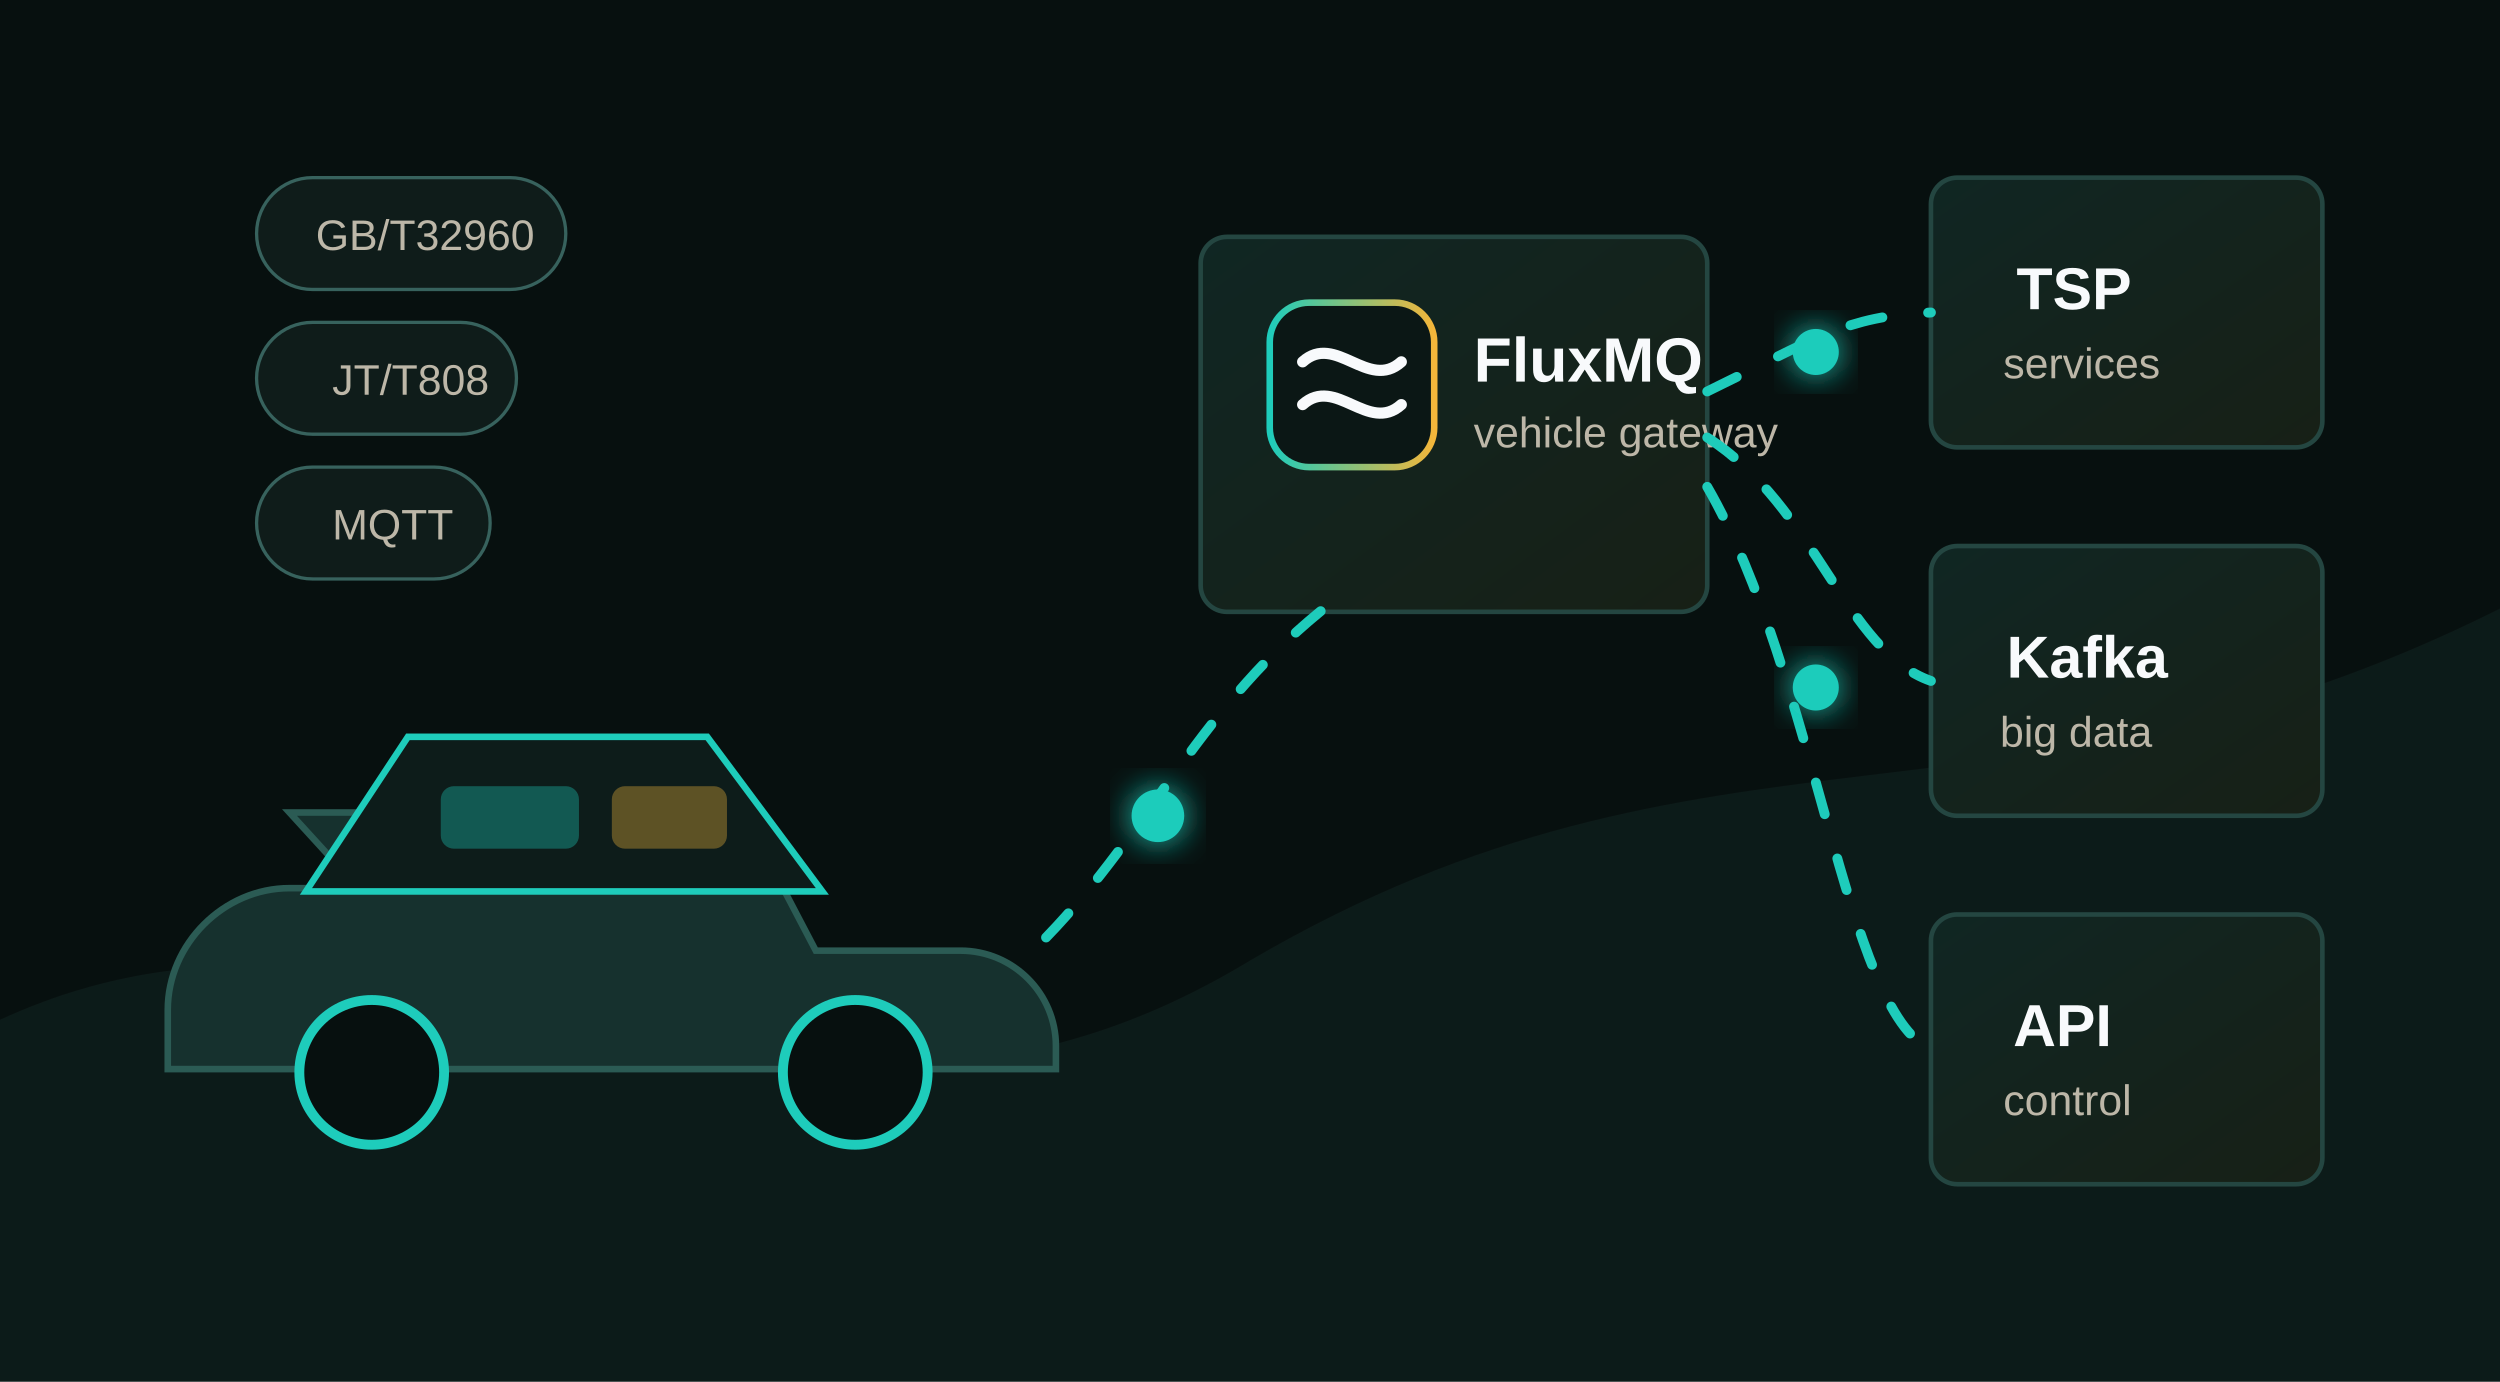
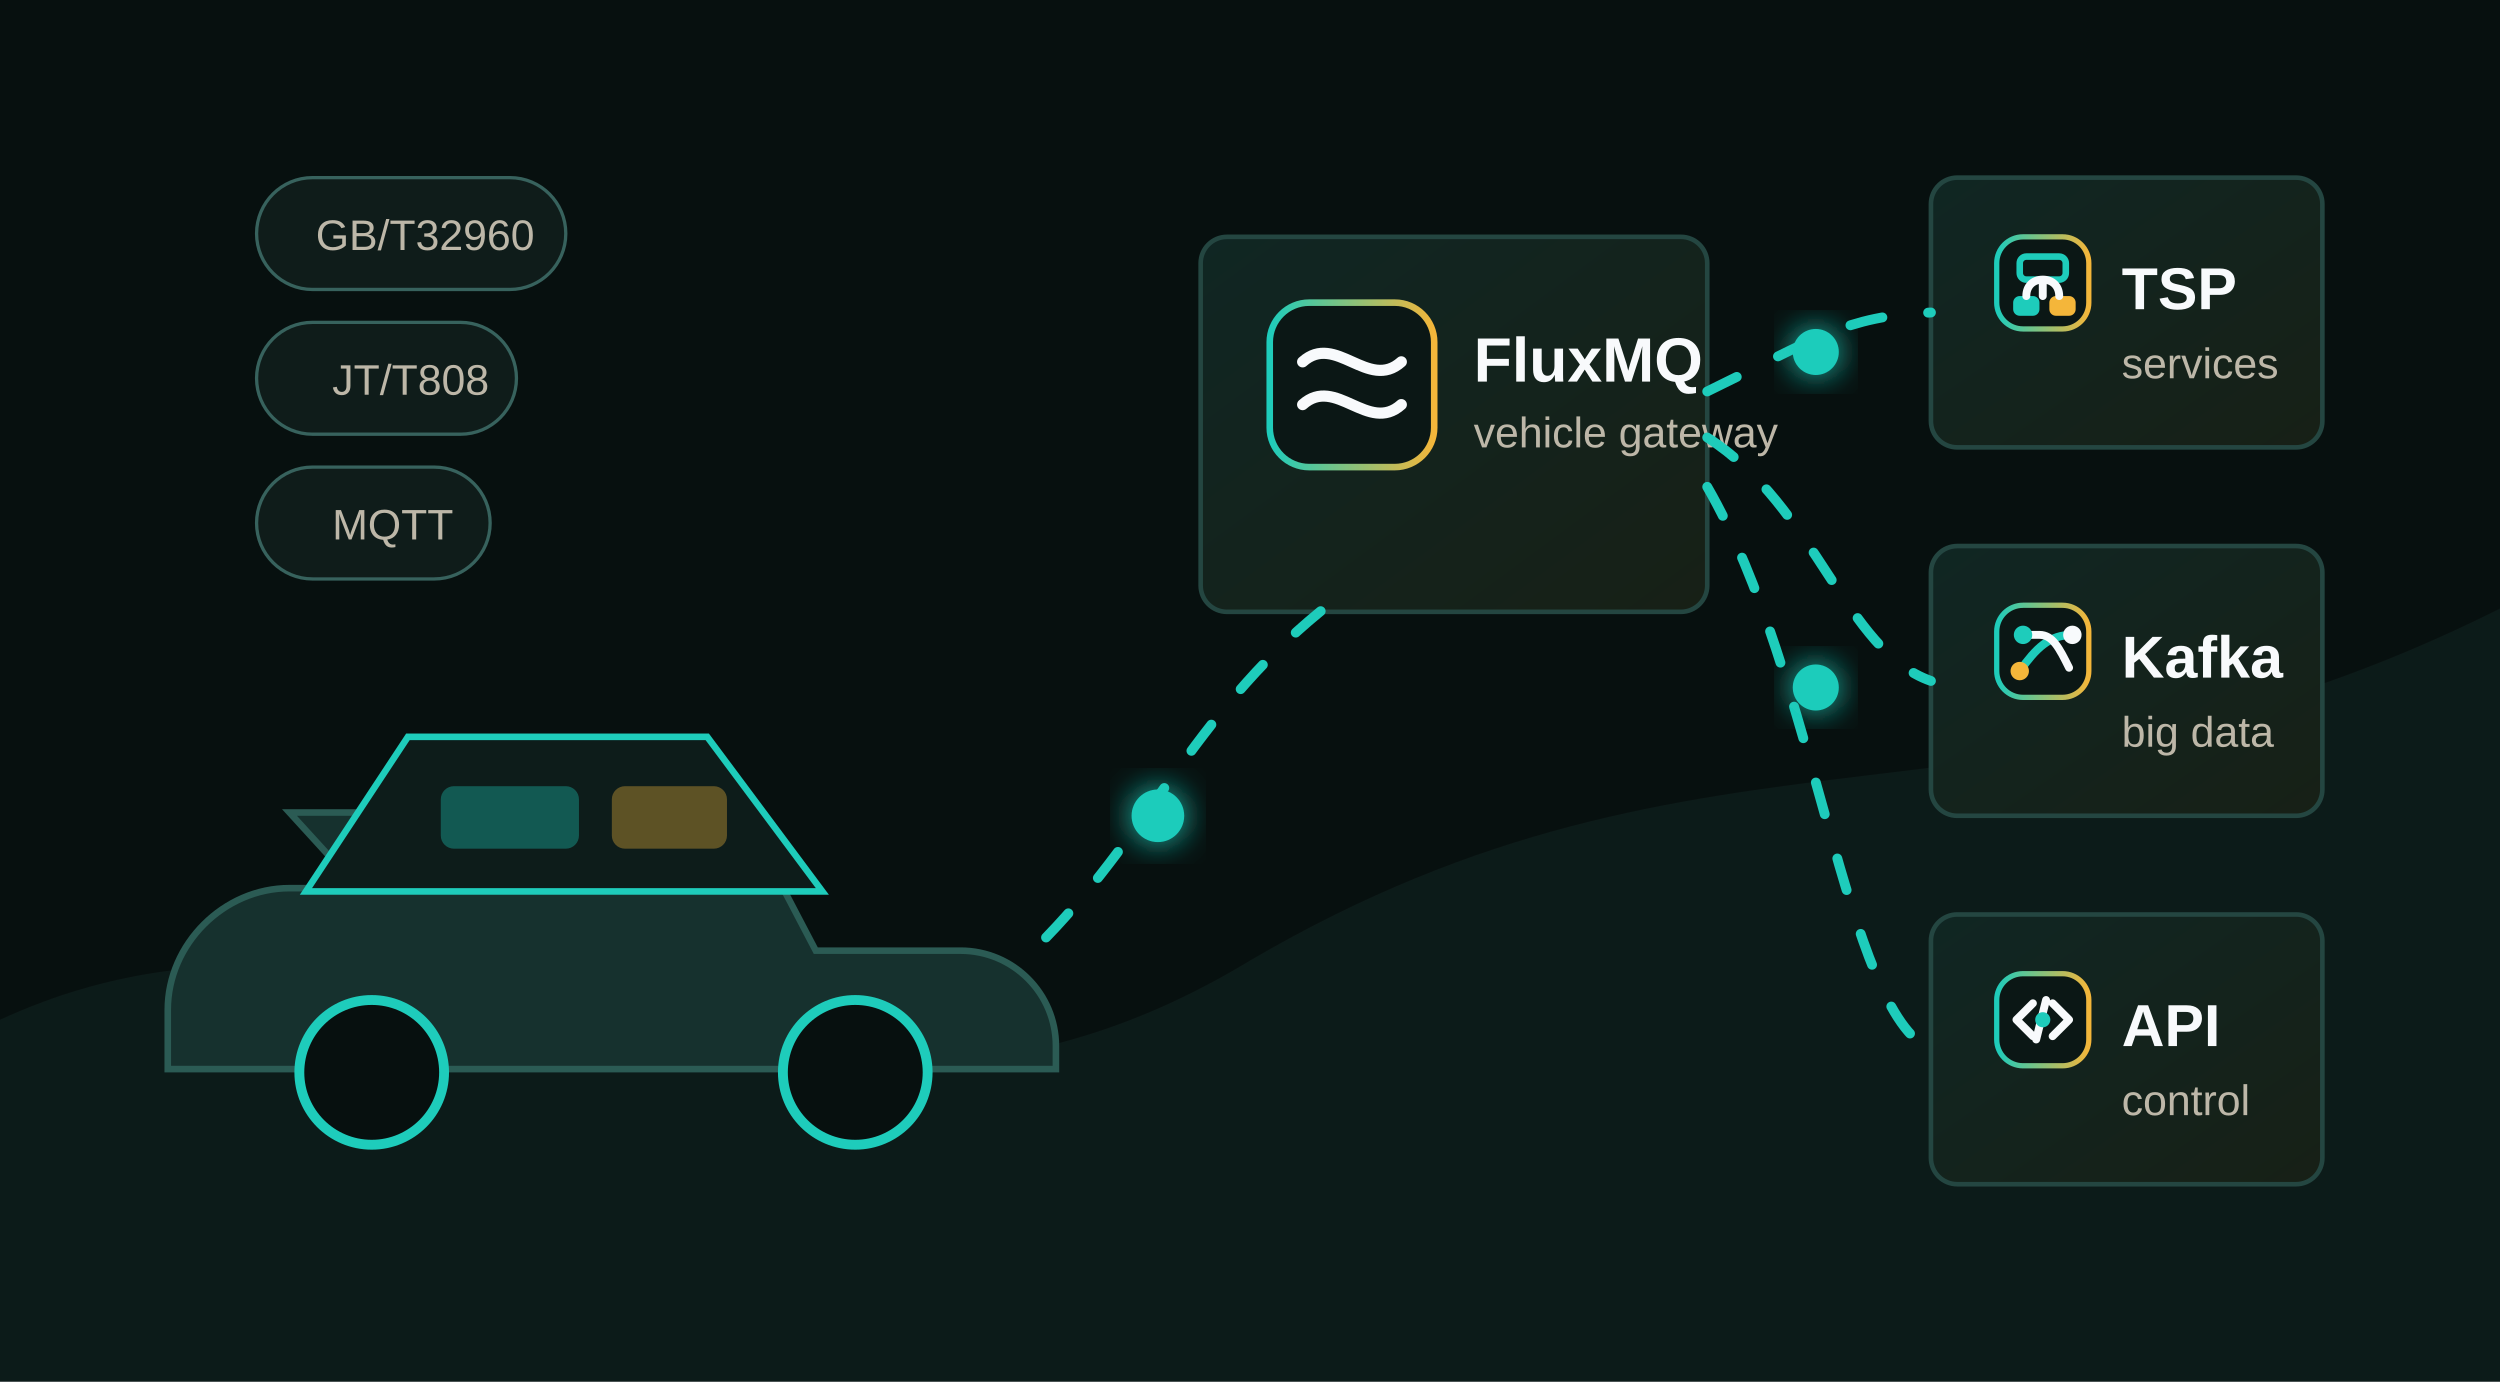
<svg xmlns="http://www.w3.org/2000/svg" viewBox="0 0 760 420" role="img" aria-labelledby="title desc">
  <defs>
    <linearGradient id="panel" x1="0" x2="1" y1="0" y2="1">
      <stop offset="0" stop-color="#102623" />
      <stop offset="1" stop-color="#172016" />
    </linearGradient>
    <linearGradient id="accent" x1="0" x2="1">
      <stop offset="0" stop-color="#1eccbb" />
      <stop offset="1" stop-color="#f4b63a" />
    </linearGradient>
    <filter id="glow" x="-40%" y="-40%" width="180%" height="180%">
      <feGaussianBlur stdDeviation="5" result="blur" />
      <feMerge>
        <feMergeNode in="blur" />
        <feMergeNode in="SourceGraphic" />
      </feMerge>
    </filter>
    <style>
      .bg{fill:#07100f}
      .card{fill:url(#panel);stroke:#244641;stroke-width:1.4}
      .line{fill:none;stroke:#1eccbb;stroke-width:3;stroke-linecap:round;stroke-dasharray:10 14;animation:dash 3.8s linear infinite}
      .pulse{fill:#1eccbb;filter:url(#glow);animation:pulse 2.4s ease-in-out infinite}
      .pulse2{animation-delay:.8s}
      .pulse3{animation-delay:1.4s}
      .label{font:600 18px Arial,sans-serif;fill:#f8fafc}
      .small{font:500 13px Arial,sans-serif;fill:#bdb7a8}
      .chip{fill:#0f1c1a;stroke:#37625d;stroke-width:1}
      .wheel{fill:#07100f;stroke:#1eccbb;stroke-width:3}
      .logoBox{fill:#0b1715;stroke:url(#accent);stroke-width:2}
      .logoWave{fill:none;stroke:#f8fafc;stroke-width:3.4;stroke-linecap:round}
      .logoName{font:700 19px Arial,sans-serif;fill:#f8fafc}
+       .sysBox{fill:#0b1715;stroke:url(#accent);stroke-width:1.6}
+       .sysLine{fill:none;stroke:#f8fafc;stroke-width:2.4;stroke-linecap:round;stroke-linejoin:round}
+       .sysAccent{fill:#1eccbb}
+       .sysGold{fill:#f4b63a}
      @keyframes dash{to{stroke-dashoffset:-96}}
      @keyframes pulse{0%,100%{opacity:.35;transform:scale(.92);transform-origin:center}50%{opacity:1;transform:scale(1.08);transform-origin:center}}
      @keyframes float{0%,100%{transform:translateY(0)}50%{transform:translateY(-9px)}}
      .float{animation:float 4s ease-in-out infinite}
    </style>
  </defs>
  <rect class="bg" width="760" height="420" />
  <path d="M0 310 C130 250 235 380 380 292 C520 210 610 260 760 185 L760 420 L0 420Z" fill="#10201e" opacity=".65" />
  <g class="float">
    <path d="M88 247h138l22 42h44c16 0 29 13 29 29v7H51v-18c0-20 17-37 37-37h21z" fill="#16312e" stroke="#2b5b54" stroke-width="2" />
    <path d="M124 224h91l35 47H93z" fill="#0d1c1a" stroke="#1eccbb" stroke-width="2" />
    <circle class="wheel" cx="113" cy="326" r="22" />
    <circle class="wheel" cx="260" cy="326" r="22" />
    <rect x="134" y="239" width="42" height="19" rx="4" fill="#1eccbb" opacity=".35" />
    <rect x="186" y="239" width="35" height="19" rx="4" fill="#f4b63a" opacity=".35" />
  </g>
  <g>
    <rect class="card" x="365" y="72" width="154" height="114" rx="8" />
    <g transform="translate(386 92)">
      <rect class="logoBox" width="50" height="50" rx="12" />
      <path class="logoWave" d="M10 18c10-9 20 9 30 0" />
      <path class="logoWave" d="M10 31c10-9 20 9 30 0" />
    </g>
    <text class="logoName" x="448" y="116">FluxMQ</text>
    <text class="small" x="448" y="136">vehicle gateway</text>
  </g>
  <g>
    <rect class="card" x="587" y="54" width="119" height="82" rx="8" />
-     <text class="label" x="613" y="94">TSP</text>
-     <text class="small" x="609" y="115">services</text>
+     <g transform="translate(607 72)">
+       <rect class="sysBox" width="28" height="28" rx="8" />
+       <rect x="7" y="6" width="14" height="7" rx="2" fill="none" stroke="#1eccbb" stroke-width="2" />
+       <rect x="5" y="18" width="8" height="6" rx="2" class="sysAccent" />
+       <rect x="16" y="18" width="8" height="6" rx="2" class="sysGold" />
+       <path class="sysLine" d="M14 13v5M9 18c0-3 2-5 5-5M19 18c0-3-2-5-5-5" />
+     </g>
+     <text class="label" x="645" y="94">TSP</text>
+     <text class="small" x="645" y="115">services</text>
    <rect class="card" x="587" y="166" width="119" height="82" rx="8" />
-     <text class="label" x="610" y="206">Kafka</text>
-     <text class="small" x="608" y="227">big data</text>
+     <g transform="translate(607 184)">
+       <rect class="sysBox" width="28" height="28" rx="8" />
+       <path d="M7 20c5-7 9-11 16-11" fill="none" stroke="#1eccbb" stroke-width="2.5" stroke-linecap="round" />
+       <path class="sysLine" d="M8 9h5c4 0 6 4 9 10" />
+       <circle class="sysAccent" cx="8" cy="9" r="2.8" />
+       <circle class="sysGold" cx="7" cy="20" r="2.8" />
+       <circle cx="23" cy="9" r="2.8" fill="#f8fafc" />
+     </g>
+     <text class="label" x="645" y="206">Kafka</text>
+     <text class="small" x="645" y="227">big data</text>
    <rect class="card" x="587" y="278" width="119" height="82" rx="8" />
-     <text class="label" x="612" y="318">API</text>
-     <text class="small" x="609" y="339">control</text>
+     <g transform="translate(607 296)">
+       <rect class="sysBox" width="28" height="28" rx="8" />
+       <path class="sysLine" d="M11 9 6 14l5 5M17 9l5 5-5 5M15 8l-3 12" />
+       <circle class="sysAccent" cx="14" cy="14" r="2.3" />
+     </g>
+     <text class="label" x="645" y="318">API</text>
+     <text class="small" x="645" y="339">control</text>
  </g>
  <path class="line" d="M318 285 C350 252 365 214 405 183" />
  <path class="line" d="M519 119 C552 103 561 96 587 95" />
  <path class="line" d="M519 133 C552 154 561 198 587 207" />
  <path class="line" d="M519 148 C552 205 561 308 587 319" />
  <circle class="pulse" cx="352" cy="248" r="8" />
  <circle class="pulse pulse2" cx="552" cy="107" r="7" />
  <circle class="pulse pulse3" cx="552" cy="209" r="7" />
  <g>
    <rect class="chip" x="78" y="54" width="94" height="34" rx="17" />
    <text class="small" x="96" y="76">GB/T32960</text>
    <rect class="chip" x="78" y="98" width="79" height="34" rx="17" />
    <text class="small" x="101" y="120">JT/T808</text>
    <rect class="chip" x="78" y="142" width="71" height="34" rx="17" />
    <text class="small" x="101" y="164">MQTT</text>
  </g>
</svg>
